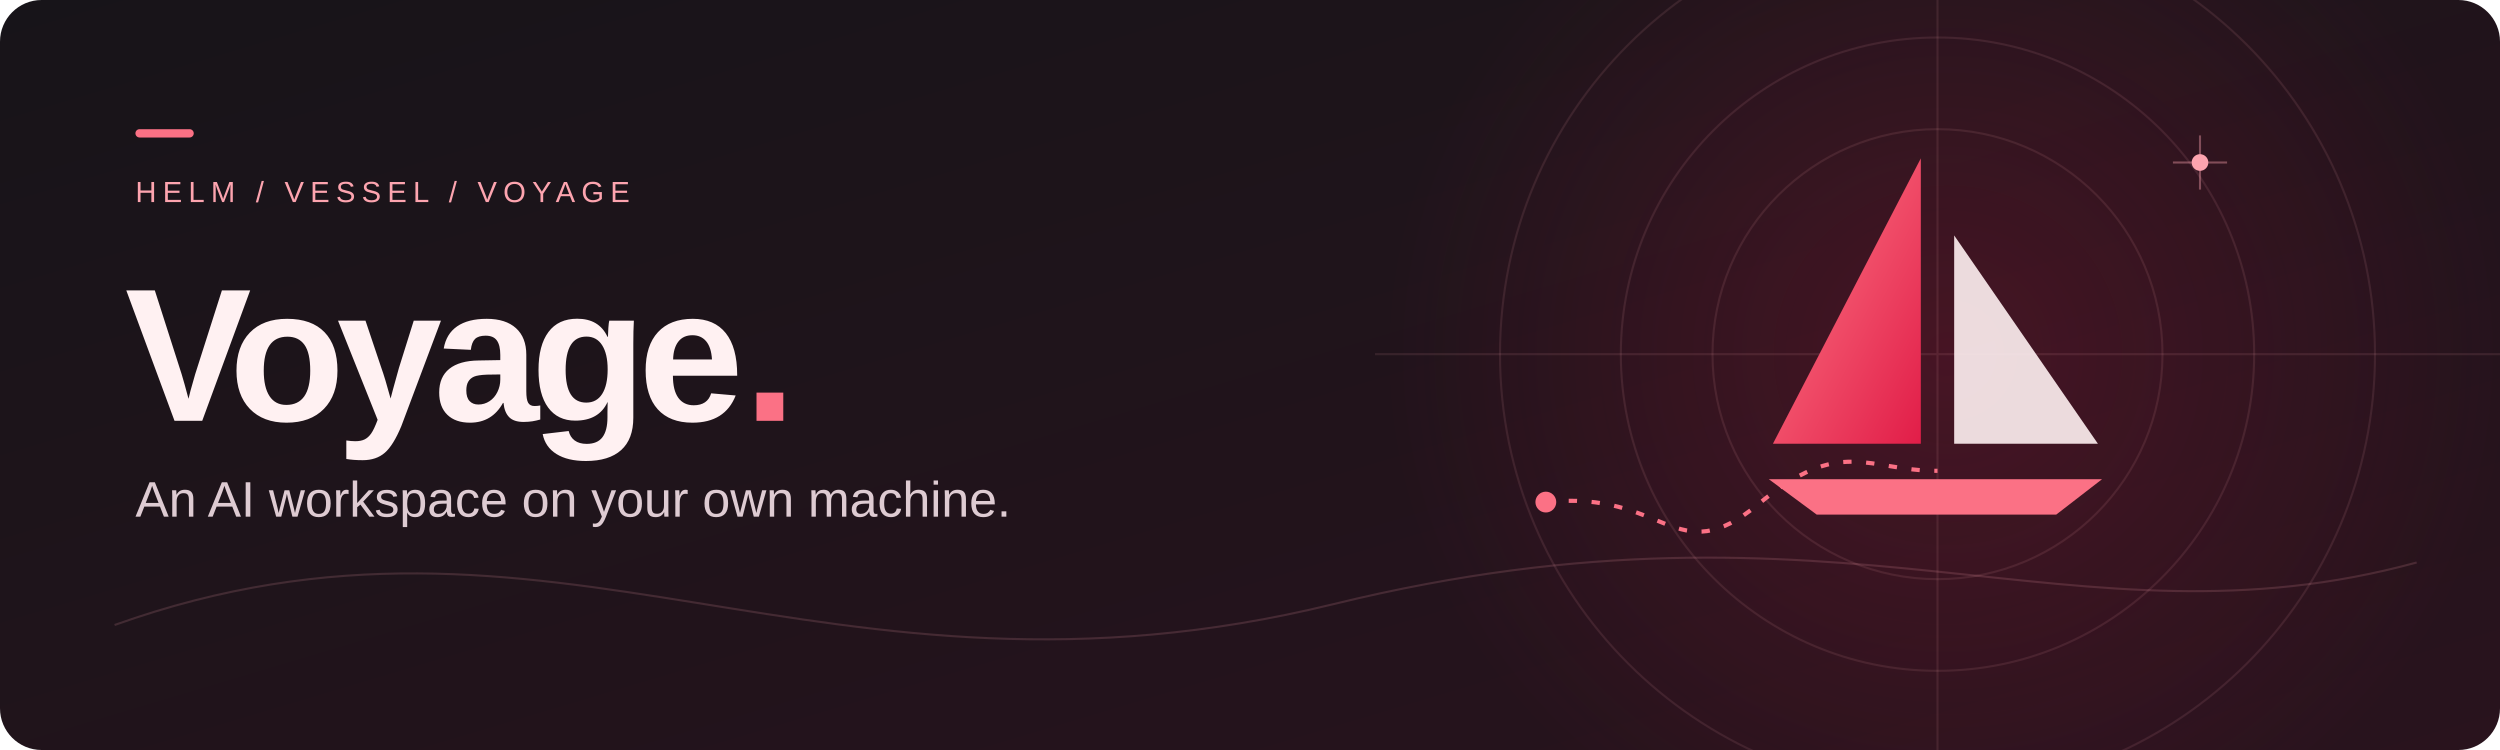
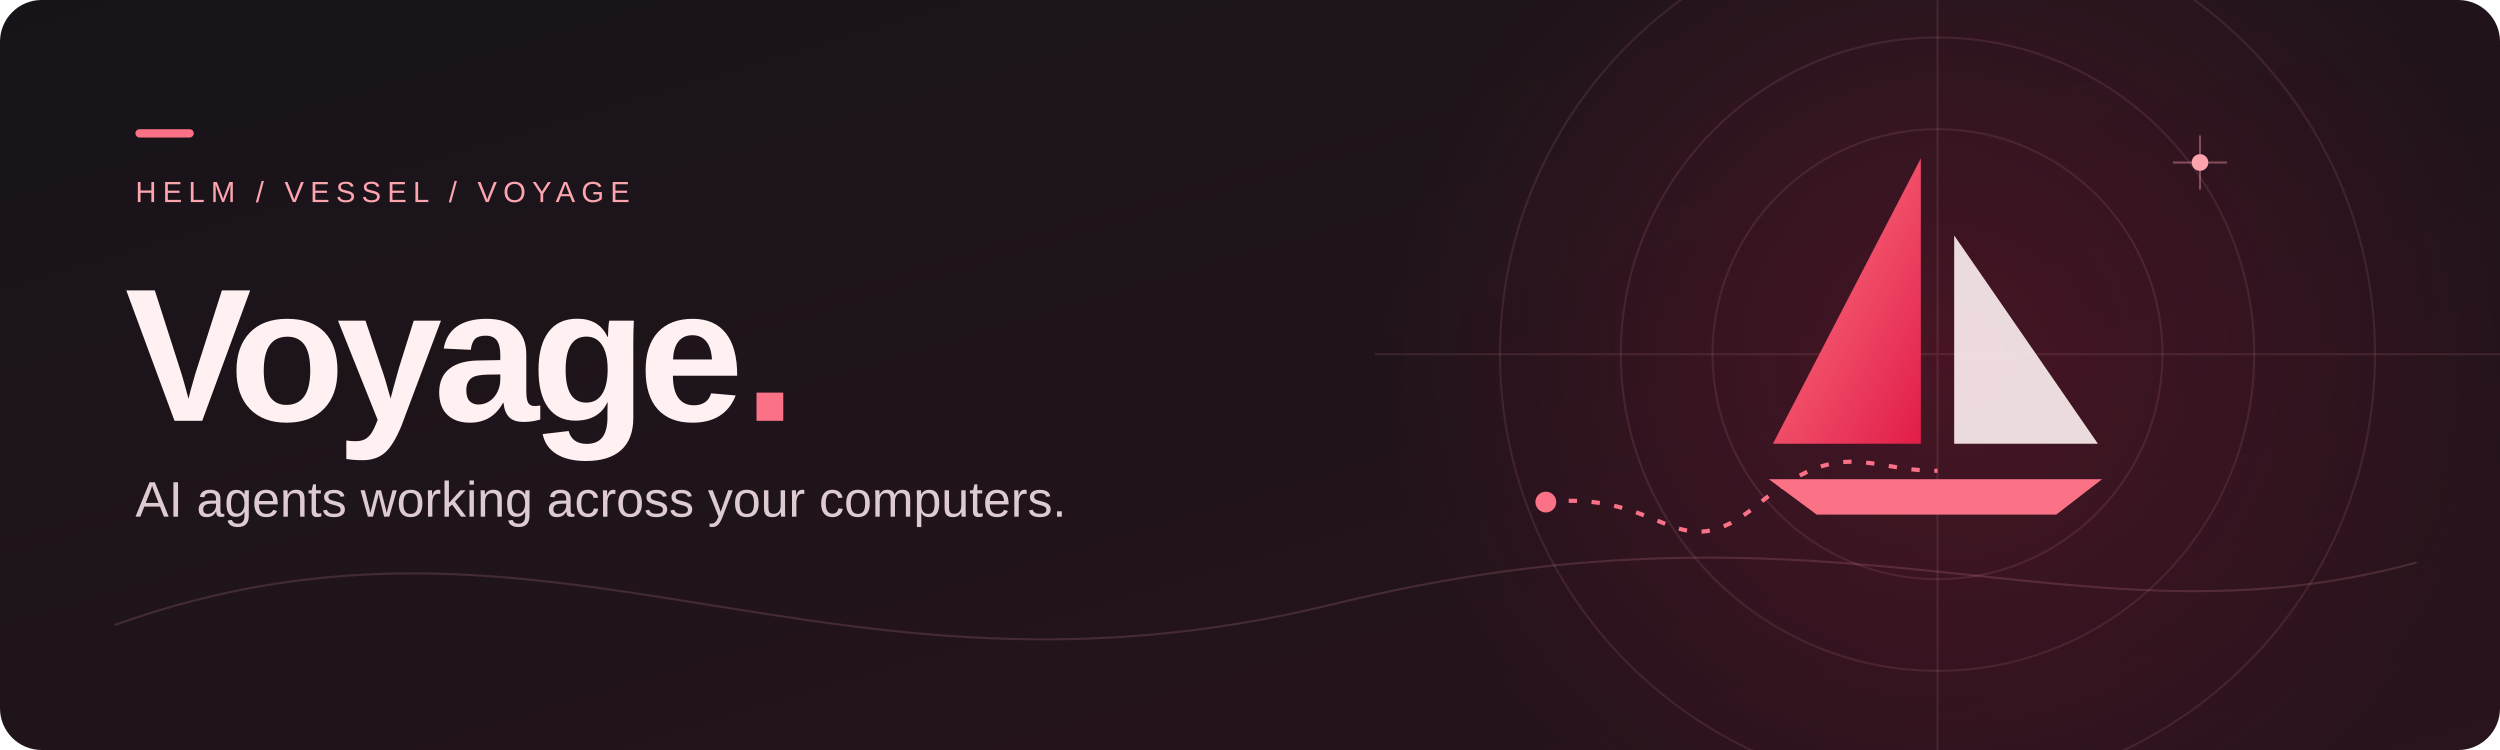
<svg xmlns="http://www.w3.org/2000/svg" width="1200" height="360" viewBox="0 0 1200 360" role="img" aria-labelledby="title desc">
  <defs>
    <linearGradient id="bg" x2="1" y2="1">
      <stop stop-color="#171419" />
      <stop offset="1" stop-color="#29131d" />
    </linearGradient>
    <linearGradient id="red" x2="1" y2="1">
      <stop stop-color="#ff7c88" />
      <stop offset="1" stop-color="#e11d48" />
    </linearGradient>
    <radialGradient id="glow">
      <stop stop-color="#e11d48" stop-opacity=".19" />
      <stop offset="1" stop-color="#e11d48" stop-opacity="0" />
    </radialGradient>
  </defs>
  <rect width="1200" height="360" rx="20" fill="url(#bg)" />
  <ellipse cx="935" cy="170" rx="270" ry="260" fill="url(#glow)" />
  <g fill="none" stroke="#fda4af" stroke-opacity=".11">
    <circle cx="930" cy="170" r="108" />
    <circle cx="930" cy="170" r="152" />
    <circle cx="930" cy="170" r="210" />
    <path d="M930 0V360M660 170H1200" />
  </g>
  <path d="M55 300C265 225 395 350 640 290S995 315 1160 270" fill="none" stroke="#fda4af" stroke-opacity=".16" />
  <path d="M742 241C800 235 804 275 844 242S896 226 930 226" fill="none" stroke="#fb7185" stroke-width="2" stroke-dasharray="4 7" />
  <circle cx="742" cy="241" r="5" fill="#fb7185" />
  <path d="M922 76L851 213H922Z" fill="url(#red)" />
  <path d="M938 113V213H1007Z" fill="#fff1f2" opacity=".9" />
  <path d="M849 230H1009L987 247H872Z" fill="#fb7185" />
  <circle cx="1056" cy="78" r="4" fill="#fda4af" />
  <path d="M1056 65V91M1043 78H1069" stroke="#fda4af" stroke-opacity=".4" />
  <rect x="65" y="62" width="28" height="4" rx="2" fill="#fb7185" />
  <text x="65" y="97" fill="#fda4af" font-family="Arial, sans-serif" font-size="14" letter-spacing="3">HELM / VESSEL / VOYAGE</text>
  <text x="60" y="202" fill="#fff1f2" font-family="Arial, sans-serif" font-size="91" font-weight="700" letter-spacing="-4">Voyage<tspan fill="#fb7185">.</tspan>
  </text>
-   <text x="65" y="248" fill="#decbd2" font-family="Arial, sans-serif" font-size="24">An AI workspace on your own machine.</text>
+   <text x="65" y="248" fill="#decbd2" font-family="Arial, sans-serif" font-size="24">AI agents working across your computers.</text>
</svg>
